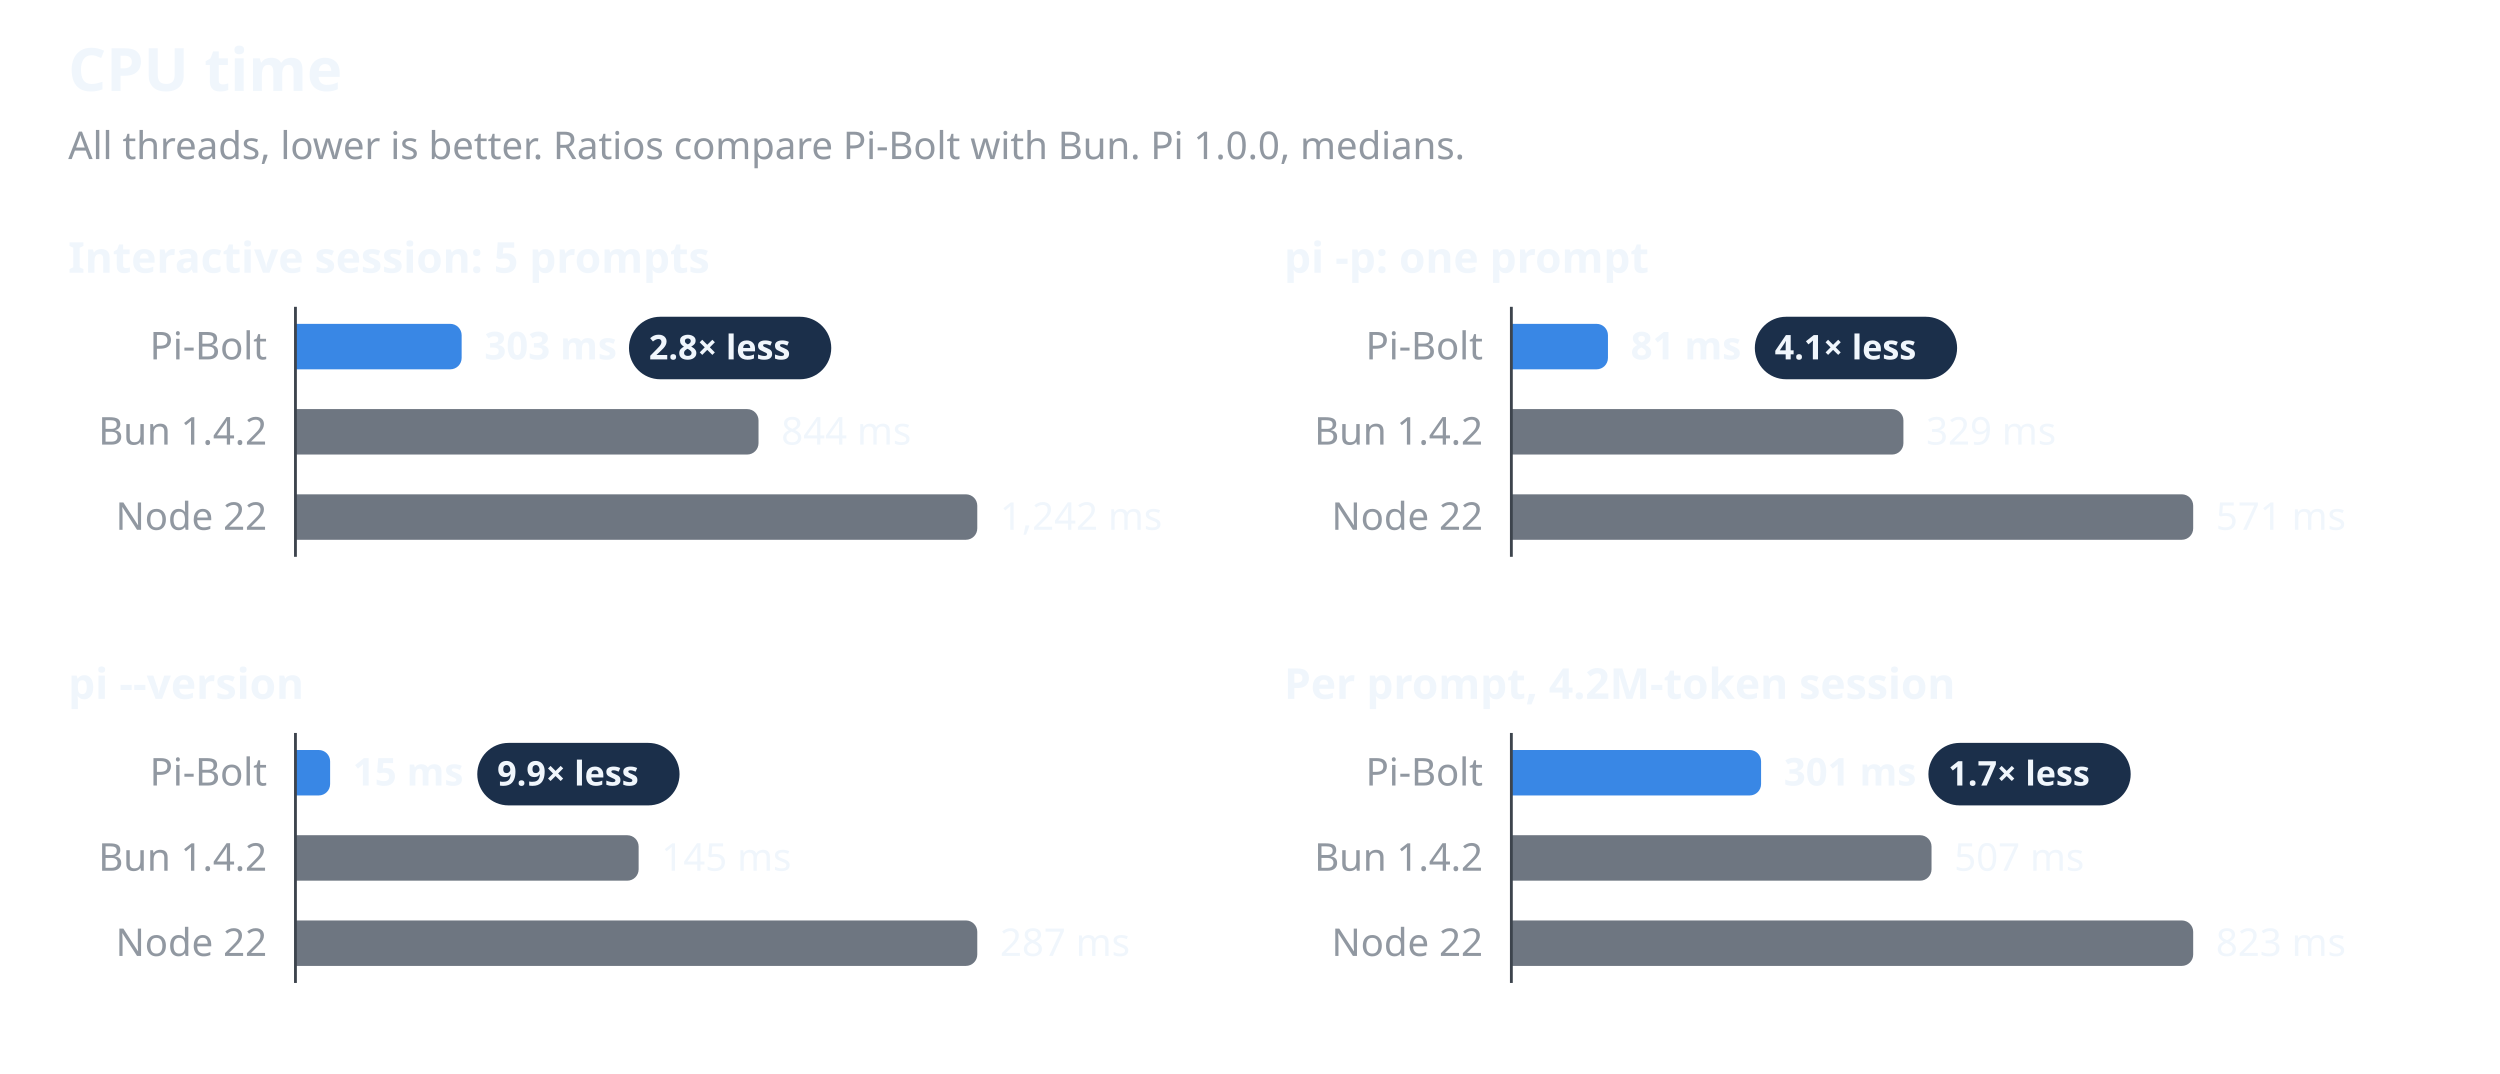
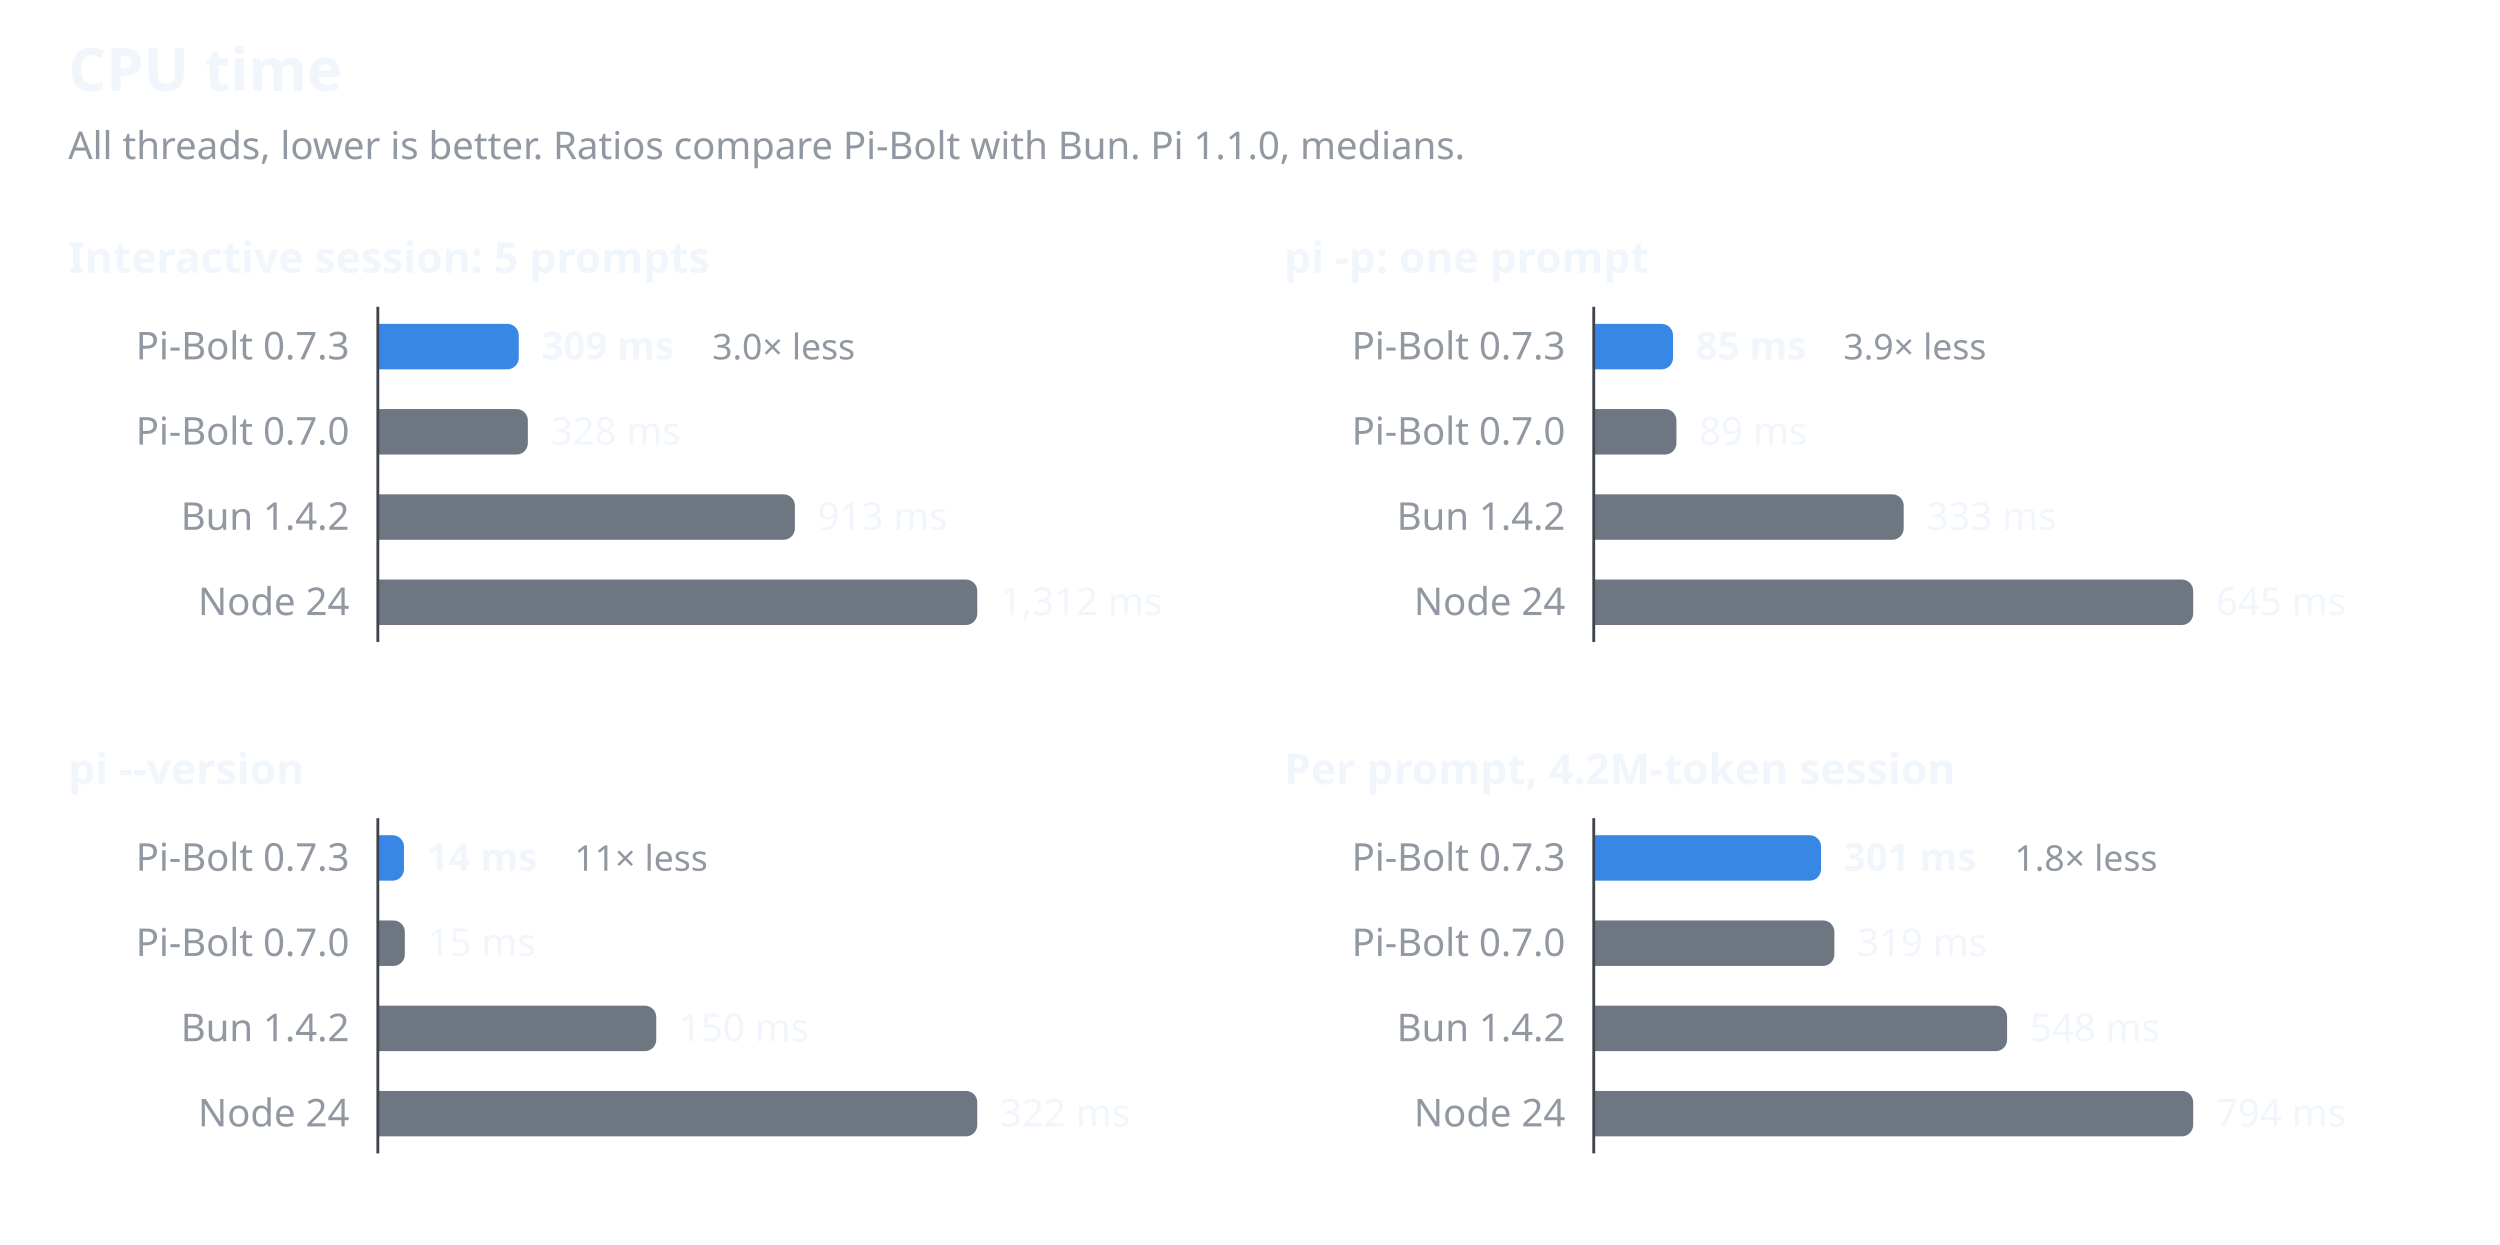
- <svg xmlns="http://www.w3.org/2000/svg" width="880" height="378" viewBox="0 0 880 378" role="img" aria-label="CPU time: All threads, lower is better. Ratios compare Pi-Bolt with Bun. Pi 1.0.0, medians.">
+ <svg xmlns="http://www.w3.org/2000/svg" width="880" height="438" viewBox="0 0 880 438" role="img" aria-label="CPU time: All threads, lower is better. Ratios compare Pi-Bolt with Bun. Pi 1.1.0, medians.">
  <style>text{font-family:-apple-system, BlinkMacSystemFont, 'Segoe UI', 'Noto Sans', Helvetica, Arial, sans-serif}</style>
  <text x="24" y="32" font-size="21" font-weight="650" fill="#f0f6fc">CPU time</text>
-   <text x="24" y="56" font-size="13.5" fill="#9198a1">All threads, lower is better. Ratios compare Pi-Bolt with Bun. Pi 1.0.0, medians.</text>
+   <text x="24" y="56" font-size="13.5" fill="#9198a1">All threads, lower is better. Ratios compare Pi-Bolt with Bun. Pi 1.1.0, medians.</text>
  <text x="24" y="96" font-size="15" font-weight="600" fill="#f0f6fc">Interactive session: 5 prompts</text>
-   <text x="94" y="126.5" font-size="13.5" text-anchor="end" fill="#9198a1">Pi-Bolt</text>
-   <path d="M104,114 h54.5 a4,4 0 0 1 4,4 v8 a4,4 0 0 1 -4,4 h-54.5 z" fill="#3987e5" />
-   <text x="170.5" y="126.5" font-size="13.5" font-weight="650" fill="#f0f6fc">303 ms</text>
-   <rect x="221.4" y="111.5" width="71.2" height="22" rx="11.0" fill="#1b2f4a" />
-   <text x="228.4" y="126.5" font-size="12" font-weight="600" fill="#f0f6fc">2.8× less</text>
-   <text x="94" y="156.5" font-size="13.5" text-anchor="end" fill="#9198a1">Bun 1.4.2</text>
-   <path d="M104,144 h159.0 a4,4 0 0 1 4,4 v8 a4,4 0 0 1 -4,4 h-159.0 z" fill="#6e7681" />
-   <text x="275.0" y="156.5" font-size="13.5" font-weight="400" fill="#f0f6fc">844 ms</text>
-   <text x="94" y="186.5" font-size="13.5" text-anchor="end" fill="#9198a1">Node 22</text>
-   <path d="M104,174 h236.0 a4,4 0 0 1 4,4 v8 a4,4 0 0 1 -4,4 h-236.0 z" fill="#6e7681" />
-   <text x="352.0" y="186.5" font-size="13.5" font-weight="400" fill="#f0f6fc">1,242 ms</text>
-   <line x1="104" y1="108" x2="104" y2="196" stroke="#3d444d" />
+   <text x="123" y="126.5" font-size="13.5" text-anchor="end" fill="#9198a1">Pi-Bolt 0.7.3</text>
+   <path d="M133,114 h45.6 a4,4 0 0 1 4,4 v8 a4,4 0 0 1 -4,4 h-45.6 z" fill="#3987e5" />
+   <text x="190.6" y="126.5" font-size="13.5" font-weight="650" fill="#f0f6fc">309 ms</text>
+   <text x="250.7" y="126.5" font-size="12.5" fill="#9198a1">3.0× less</text>
+   <text x="123" y="156.5" font-size="13.5" text-anchor="end" fill="#9198a1">Pi-Bolt 0.7.0</text>
+   <path d="M133,144 h48.8 a4,4 0 0 1 4,4 v8 a4,4 0 0 1 -4,4 h-48.8 z" fill="#6e7681" />
+   <text x="193.8" y="156.5" font-size="13.5" font-weight="400" fill="#f0f6fc">328 ms</text>
+   <text x="123" y="186.5" font-size="13.5" text-anchor="end" fill="#9198a1">Bun 1.4.2</text>
+   <path d="M133,174 h142.8 a4,4 0 0 1 4,4 v8 a4,4 0 0 1 -4,4 h-142.8 z" fill="#6e7681" />
+   <text x="287.8" y="186.5" font-size="13.5" font-weight="400" fill="#f0f6fc">913 ms</text>
+   <text x="123" y="216.5" font-size="13.5" text-anchor="end" fill="#9198a1">Node 24</text>
+   <path d="M133,204 h207.0 a4,4 0 0 1 4,4 v8 a4,4 0 0 1 -4,4 h-207.0 z" fill="#6e7681" />
+   <text x="352.0" y="216.5" font-size="13.5" font-weight="400" fill="#f0f6fc">1,312 ms</text>
+   <line x1="133" y1="108" x2="133" y2="226" stroke="#3d444d" />
  <text x="452" y="96" font-size="15" font-weight="600" fill="#f0f6fc">pi -p: one prompt</text>
-   <text x="522" y="126.5" font-size="13.5" text-anchor="end" fill="#9198a1">Pi-Bolt</text>
-   <path d="M532,114 h30.0 a4,4 0 0 1 4,4 v8 a4,4 0 0 1 -4,4 h-30.0 z" fill="#3987e5" />
-   <text x="574.0" y="126.5" font-size="13.5" font-weight="650" fill="#f0f6fc">81 ms</text>
-   <rect x="617.7" y="111.5" width="71.2" height="22" rx="11.0" fill="#1b2f4a" />
-   <text x="624.7" y="126.5" font-size="12" font-weight="600" fill="#f0f6fc">4.1× less</text>
-   <text x="522" y="156.5" font-size="13.5" text-anchor="end" fill="#9198a1">Bun 1.4.2</text>
-   <path d="M532,144 h134.0 a4,4 0 0 1 4,4 v8 a4,4 0 0 1 -4,4 h-134.0 z" fill="#6e7681" />
-   <text x="678.0" y="156.5" font-size="13.5" font-weight="400" fill="#f0f6fc">329 ms</text>
-   <text x="522" y="186.5" font-size="13.5" text-anchor="end" fill="#9198a1">Node 22</text>
-   <path d="M532,174 h236.0 a4,4 0 0 1 4,4 v8 a4,4 0 0 1 -4,4 h-236.0 z" fill="#6e7681" />
-   <text x="780.0" y="186.5" font-size="13.5" font-weight="400" fill="#f0f6fc">571 ms</text>
-   <line x1="532" y1="108" x2="532" y2="196" stroke="#3d444d" />
-   <text x="24" y="246" font-size="15" font-weight="600" fill="#f0f6fc">pi --version</text>
-   <text x="94" y="276.5" font-size="13.5" text-anchor="end" fill="#9198a1">Pi-Bolt</text>
-   <path d="M104,264 h8.2 a4,4 0 0 1 4,4 v8 a4,4 0 0 1 -4,4 h-8.2 z" fill="#3987e5" />
-   <text x="124.2" y="276.5" font-size="13.5" font-weight="650" fill="#f0f6fc">15 ms</text>
-   <rect x="168.0" y="261.5" width="71.2" height="22" rx="11.0" fill="#1b2f4a" />
-   <text x="175.0" y="276.5" font-size="12" font-weight="600" fill="#f0f6fc">9.9× less</text>
-   <text x="94" y="306.5" font-size="13.5" text-anchor="end" fill="#9198a1">Bun 1.4.2</text>
-   <path d="M104,294 h116.8 a4,4 0 0 1 4,4 v8 a4,4 0 0 1 -4,4 h-116.8 z" fill="#6e7681" />
-   <text x="232.8" y="306.5" font-size="13.5" font-weight="400" fill="#f0f6fc">145 ms</text>
-   <text x="94" y="336.5" font-size="13.5" text-anchor="end" fill="#9198a1">Node 22</text>
-   <path d="M104,324 h236.0 a4,4 0 0 1 4,4 v8 a4,4 0 0 1 -4,4 h-236.0 z" fill="#6e7681" />
-   <text x="352.0" y="336.5" font-size="13.5" font-weight="400" fill="#f0f6fc">287 ms</text>
-   <line x1="104" y1="258" x2="104" y2="346" stroke="#3d444d" />
-   <text x="452" y="246" font-size="15" font-weight="600" fill="#f0f6fc">Per prompt, 4.2M-token session</text>
-   <text x="522" y="276.5" font-size="13.5" text-anchor="end" fill="#9198a1">Pi-Bolt</text>
-   <path d="M532,264 h83.9 a4,4 0 0 1 4,4 v8 a4,4 0 0 1 -4,4 h-83.9 z" fill="#3987e5" />
-   <text x="627.9" y="276.5" font-size="13.5" font-weight="650" fill="#f0f6fc">301 ms</text>
-   <rect x="678.8" y="261.5" width="71.2" height="22" rx="11.0" fill="#1b2f4a" />
-   <text x="685.8" y="276.5" font-size="12" font-weight="600" fill="#f0f6fc">1.7× less</text>
-   <text x="522" y="306.5" font-size="13.5" text-anchor="end" fill="#9198a1">Bun 1.4.2</text>
-   <path d="M532,294 h143.9 a4,4 0 0 1 4,4 v8 a4,4 0 0 1 -4,4 h-143.9 z" fill="#6e7681" />
-   <text x="687.9" y="306.5" font-size="13.5" font-weight="400" fill="#f0f6fc">507 ms</text>
-   <text x="522" y="336.5" font-size="13.5" text-anchor="end" fill="#9198a1">Node 22</text>
-   <path d="M532,324 h236.0 a4,4 0 0 1 4,4 v8 a4,4 0 0 1 -4,4 h-236.0 z" fill="#6e7681" />
-   <text x="780.0" y="336.5" font-size="13.5" font-weight="400" fill="#f0f6fc">823 ms</text>
-   <line x1="532" y1="258" x2="532" y2="346" stroke="#3d444d" />
+   <text x="551" y="126.5" font-size="13.5" text-anchor="end" fill="#9198a1">Pi-Bolt 0.7.3</text>
+   <path d="M561,114 h23.9 a4,4 0 0 1 4,4 v8 a4,4 0 0 1 -4,4 h-23.9 z" fill="#3987e5" />
+   <text x="596.9" y="126.5" font-size="13.5" font-weight="650" fill="#f0f6fc">85 ms</text>
+   <text x="648.9" y="126.5" font-size="12.5" fill="#9198a1">3.9× less</text>
+   <text x="551" y="156.5" font-size="13.5" text-anchor="end" fill="#9198a1">Pi-Bolt 0.7.0</text>
+   <path d="M561,144 h25.1 a4,4 0 0 1 4,4 v8 a4,4 0 0 1 -4,4 h-25.1 z" fill="#6e7681" />
+   <text x="598.1" y="156.5" font-size="13.5" font-weight="400" fill="#f0f6fc">89 ms</text>
+   <text x="551" y="186.5" font-size="13.5" text-anchor="end" fill="#9198a1">Bun 1.4.2</text>
+   <path d="M561,174 h105.1 a4,4 0 0 1 4,4 v8 a4,4 0 0 1 -4,4 h-105.1 z" fill="#6e7681" />
+   <text x="678.1" y="186.5" font-size="13.5" font-weight="400" fill="#f0f6fc">333 ms</text>
+   <text x="551" y="216.5" font-size="13.5" text-anchor="end" fill="#9198a1">Node 24</text>
+   <path d="M561,204 h207.0 a4,4 0 0 1 4,4 v8 a4,4 0 0 1 -4,4 h-207.0 z" fill="#6e7681" />
+   <text x="780.0" y="216.5" font-size="13.5" font-weight="400" fill="#f0f6fc">645 ms</text>
+   <line x1="561" y1="108" x2="561" y2="226" stroke="#3d444d" />
+   <text x="24" y="276" font-size="15" font-weight="600" fill="#f0f6fc">pi --version</text>
+   <text x="123" y="306.5" font-size="13.5" text-anchor="end" fill="#9198a1">Pi-Bolt 0.7.3</text>
+   <path d="M133,294 h5.2 a4,4 0 0 1 4,4 v8 a4,4 0 0 1 -4,4 h-5.2 z" fill="#3987e5" />
+   <text x="150.2" y="306.5" font-size="13.5" font-weight="650" fill="#f0f6fc">14 ms</text>
+   <text x="202.2" y="306.5" font-size="12.5" fill="#9198a1">11× less</text>
+   <text x="123" y="336.5" font-size="13.5" text-anchor="end" fill="#9198a1">Pi-Bolt 0.7.0</text>
+   <path d="M133,324 h5.5 a4,4 0 0 1 4,4 v8 a4,4 0 0 1 -4,4 h-5.5 z" fill="#6e7681" />
+   <text x="150.5" y="336.5" font-size="13.5" font-weight="400" fill="#f0f6fc">15 ms</text>
+   <text x="123" y="366.5" font-size="13.5" text-anchor="end" fill="#9198a1">Bun 1.4.2</text>
+   <path d="M133,354 h94.0 a4,4 0 0 1 4,4 v8 a4,4 0 0 1 -4,4 h-94.0 z" fill="#6e7681" />
+   <text x="239.0" y="366.5" font-size="13.5" font-weight="400" fill="#f0f6fc">150 ms</text>
+   <text x="123" y="396.5" font-size="13.5" text-anchor="end" fill="#9198a1">Node 24</text>
+   <path d="M133,384 h207.0 a4,4 0 0 1 4,4 v8 a4,4 0 0 1 -4,4 h-207.0 z" fill="#6e7681" />
+   <text x="352.0" y="396.5" font-size="13.5" font-weight="400" fill="#f0f6fc">322 ms</text>
+   <line x1="133" y1="288" x2="133" y2="406" stroke="#3d444d" />
+   <text x="452" y="276" font-size="15" font-weight="600" fill="#f0f6fc">Per prompt, 4.2M-token session</text>
+   <text x="551" y="306.5" font-size="13.5" text-anchor="end" fill="#9198a1">Pi-Bolt 0.7.3</text>
+   <path d="M561,294 h76.0 a4,4 0 0 1 4,4 v8 a4,4 0 0 1 -4,4 h-76.0 z" fill="#3987e5" />
+   <text x="649.0" y="306.5" font-size="13.5" font-weight="650" fill="#f0f6fc">301 ms</text>
+   <text x="709.1" y="306.5" font-size="12.5" fill="#9198a1">1.8× less</text>
+   <text x="551" y="336.5" font-size="13.5" text-anchor="end" fill="#9198a1">Pi-Bolt 0.7.0</text>
+   <path d="M561,324 h80.7 a4,4 0 0 1 4,4 v8 a4,4 0 0 1 -4,4 h-80.7 z" fill="#6e7681" />
+   <text x="653.7" y="336.5" font-size="13.5" font-weight="400" fill="#f0f6fc">319 ms</text>
+   <text x="551" y="366.5" font-size="13.5" text-anchor="end" fill="#9198a1">Bun 1.4.2</text>
+   <path d="M561,354 h141.5 a4,4 0 0 1 4,4 v8 a4,4 0 0 1 -4,4 h-141.5 z" fill="#6e7681" />
+   <text x="714.5" y="366.5" font-size="13.5" font-weight="400" fill="#f0f6fc">548 ms</text>
+   <text x="551" y="396.5" font-size="13.5" text-anchor="end" fill="#9198a1">Node 24</text>
+   <path d="M561,384 h207.0 a4,4 0 0 1 4,4 v8 a4,4 0 0 1 -4,4 h-207.0 z" fill="#6e7681" />
+   <text x="780.0" y="396.5" font-size="13.5" font-weight="400" fill="#f0f6fc">794 ms</text>
+   <line x1="561" y1="288" x2="561" y2="406" stroke="#3d444d" />
</svg>
